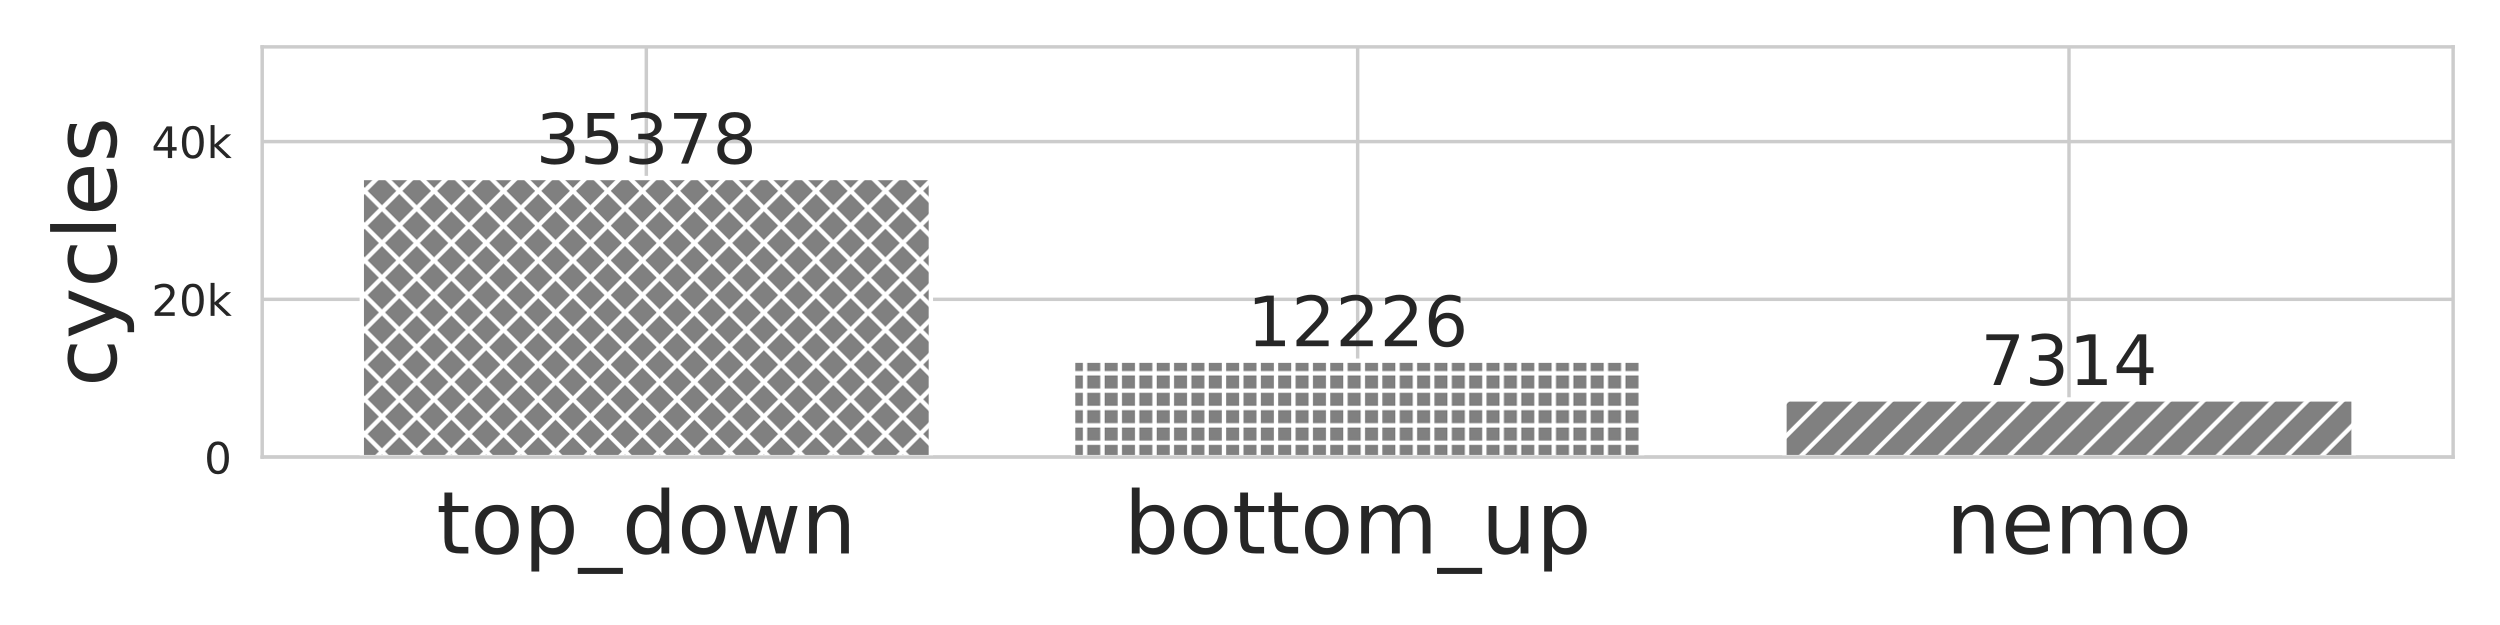
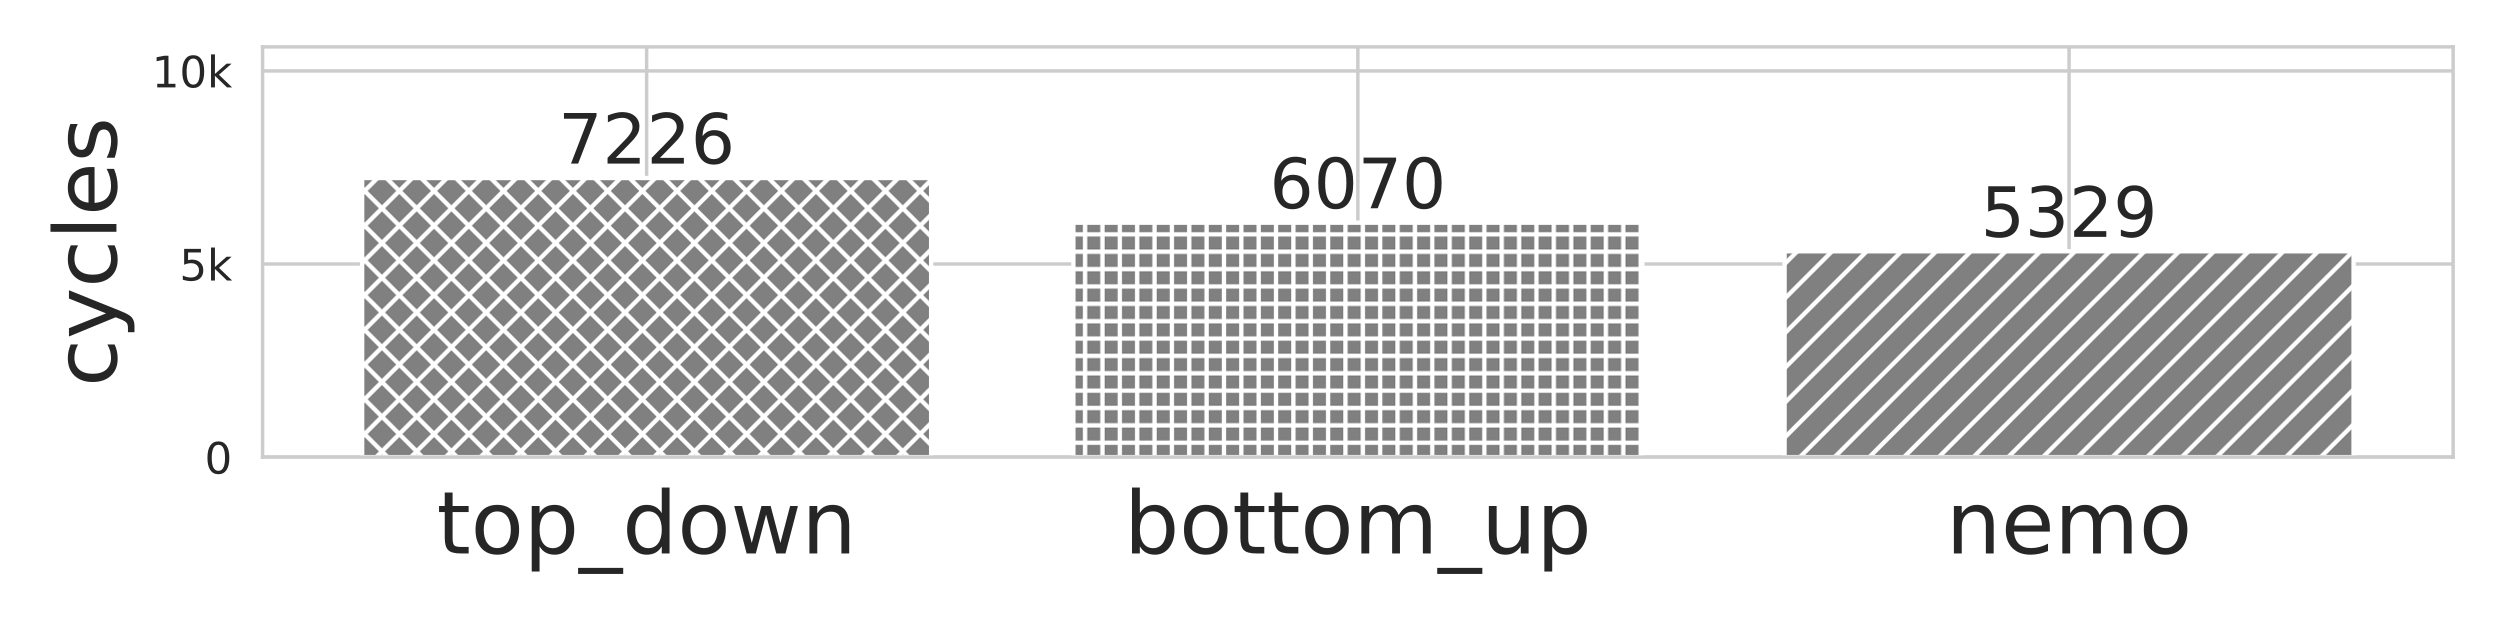
<svg xmlns="http://www.w3.org/2000/svg" xmlns:xlink="http://www.w3.org/1999/xlink" width="576pt" height="144pt" viewBox="0 0 576 144" version="1.1">
  <defs>
    <style type="text/css">*{stroke-linejoin: round; stroke-linecap: butt}</style>
  </defs>
  <g id="figure_1">
    <g id="patch_1">
      <path d="M 0 144  L 576 144  L 576 0  L 0 0  z " style="fill: #ffffff" />
    </g>
    <g id="axes_1">
      <g id="patch_2">
-         <path d="M 60.41 105.32  L 565.2 105.32  L 565.2 10.8  L 60.41 10.8  z " style="fill: #ffffff" />
+         <path d="M 60.5 105.32  L 565.2 105.32  L 565.2 10.8  L 60.5 10.8  z " style="fill: #ffffff" />
      </g>
      <g id="matplotlib.axis_1">
        <g id="xtick_1">
          <g id="line2d_1">
-             <path d="M 148.912 105.32  L 148.912 10.8  " clip-path="url(#p83305bcd33)" style="fill: none; stroke: #cccccc; stroke-width: 0.8; stroke-linecap: round" />
+             <path d="M 148.986 105.32  L 148.986 10.8  " clip-path="url(#p0a630e6a7b)" style="fill: none; stroke: #cccccc; stroke-width: 0.8; stroke-linecap: round" />
          </g>
          <g id="text_1">
-             <g style="fill: #262626" transform="translate(100.5418 127.5169) scale(0.2 -0.2)">
+             <g style="fill: #262626" transform="translate(100.6161 127.5169) scale(0.2 -0.2)">
              <defs>
                <path id="DejaVuSans-74" d="M 1172 4494  L 1172 3500  L 2356 3500  L 2356 3053  L 1172 3053  L 1172 1153  Q 1172 725 1289 603  Q 1406 481 1766 481  L 2356 481  L 2356 0  L 1766 0  Q 1100 0 847 248  Q 594 497 594 1153  L 594 3053  L 172 3053  L 172 3500  L 594 3500  L 594 4494  L 1172 4494  z " transform="scale(0.015625)" />
                <path id="DejaVuSans-6f" d="M 1959 3097  Q 1497 3097 1228 2736  Q 959 2375 959 1747  Q 959 1119 1226 758  Q 1494 397 1959 397  Q 2419 397 2687 759  Q 2956 1122 2956 1747  Q 2956 2369 2687 2733  Q 2419 3097 1959 3097  z M 1959 3584  Q 2709 3584 3137 3096  Q 3566 2609 3566 1747  Q 3566 888 3137 398  Q 2709 -91 1959 -91  Q 1206 -91 779 398  Q 353 888 353 1747  Q 353 2609 779 3096  Q 1206 3584 1959 3584  z " transform="scale(0.015625)" />
                <path id="DejaVuSans-70" d="M 1159 525  L 1159 -1331  L 581 -1331  L 581 3500  L 1159 3500  L 1159 2969  Q 1341 3281 1617 3432  Q 1894 3584 2278 3584  Q 2916 3584 3314 3078  Q 3713 2572 3713 1747  Q 3713 922 3314 415  Q 2916 -91 2278 -91  Q 1894 -91 1617 61  Q 1341 213 1159 525  z M 3116 1747  Q 3116 2381 2855 2742  Q 2594 3103 2138 3103  Q 1681 3103 1420 2742  Q 1159 2381 1159 1747  Q 1159 1113 1420 752  Q 1681 391 2138 391  Q 2594 391 2855 752  Q 3116 1113 3116 1747  z " transform="scale(0.015625)" />
                <path id="DejaVuSans-5f" d="M 3263 -1063  L 3263 -1509  L -63 -1509  L -63 -1063  L 3263 -1063  z " transform="scale(0.015625)" />
                <path id="DejaVuSans-64" d="M 2906 2969  L 2906 4863  L 3481 4863  L 3481 0  L 2906 0  L 2906 525  Q 2725 213 2448 61  Q 2172 -91 1784 -91  Q 1150 -91 751 415  Q 353 922 353 1747  Q 353 2572 751 3078  Q 1150 3584 1784 3584  Q 2172 3584 2448 3432  Q 2725 3281 2906 2969  z M 947 1747  Q 947 1113 1208 752  Q 1469 391 1925 391  Q 2381 391 2643 752  Q 2906 1113 2906 1747  Q 2906 2381 2643 2742  Q 2381 3103 1925 3103  Q 1469 3103 1208 2742  Q 947 2381 947 1747  z " transform="scale(0.015625)" />
                <path id="DejaVuSans-77" d="M 269 3500  L 844 3500  L 1563 769  L 2278 3500  L 2956 3500  L 3675 769  L 4391 3500  L 4966 3500  L 4050 0  L 3372 0  L 2619 2869  L 1863 0  L 1184 0  L 269 3500  z " transform="scale(0.015625)" />
                <path id="DejaVuSans-6e" d="M 3513 2113  L 3513 0  L 2938 0  L 2938 2094  Q 2938 2591 2744 2837  Q 2550 3084 2163 3084  Q 1697 3084 1428 2787  Q 1159 2491 1159 1978  L 1159 0  L 581 0  L 581 3500  L 1159 3500  L 1159 2956  Q 1366 3272 1645 3428  Q 1925 3584 2291 3584  Q 2894 3584 3203 3211  Q 3513 2838 3513 2113  z " transform="scale(0.015625)" />
              </defs>
              <use xlink:href="#DejaVuSans-74" />
              <use xlink:href="#DejaVuSans-6f" x="39.209" />
              <use xlink:href="#DejaVuSans-70" x="100.391" />
              <use xlink:href="#DejaVuSans-5f" x="163.867" />
              <use xlink:href="#DejaVuSans-64" x="213.867" />
              <use xlink:href="#DejaVuSans-6f" x="277.344" />
              <use xlink:href="#DejaVuSans-77" x="338.525" />
              <use xlink:href="#DejaVuSans-6e" x="420.312" />
            </g>
          </g>
        </g>
        <g id="xtick_2">
          <g id="line2d_2">
-             <path d="M 312.805 105.32  L 312.805 10.8  " clip-path="url(#p83305bcd33)" style="fill: none; stroke: #cccccc; stroke-width: 0.8; stroke-linecap: round" />
+             <path d="M 312.85 105.32  L 312.85 10.8  " clip-path="url(#p0a630e6a7b)" style="fill: none; stroke: #cccccc; stroke-width: 0.8; stroke-linecap: round" />
          </g>
          <g id="text_2">
-             <g style="fill: #262626" transform="translate(258.9519 127.5169) scale(0.2 -0.2)">
+             <g style="fill: #262626" transform="translate(258.9969 127.5169) scale(0.2 -0.2)">
              <defs>
                <path id="DejaVuSans-62" d="M 3116 1747  Q 3116 2381 2855 2742  Q 2594 3103 2138 3103  Q 1681 3103 1420 2742  Q 1159 2381 1159 1747  Q 1159 1113 1420 752  Q 1681 391 2138 391  Q 2594 391 2855 752  Q 3116 1113 3116 1747  z M 1159 2969  Q 1341 3281 1617 3432  Q 1894 3584 2278 3584  Q 2916 3584 3314 3078  Q 3713 2572 3713 1747  Q 3713 922 3314 415  Q 2916 -91 2278 -91  Q 1894 -91 1617 61  Q 1341 213 1159 525  L 1159 0  L 581 0  L 581 4863  L 1159 4863  L 1159 2969  z " transform="scale(0.015625)" />
                <path id="DejaVuSans-6d" d="M 3328 2828  Q 3544 3216 3844 3400  Q 4144 3584 4550 3584  Q 5097 3584 5394 3201  Q 5691 2819 5691 2113  L 5691 0  L 5113 0  L 5113 2094  Q 5113 2597 4934 2840  Q 4756 3084 4391 3084  Q 3944 3084 3684 2787  Q 3425 2491 3425 1978  L 3425 0  L 2847 0  L 2847 2094  Q 2847 2600 2669 2842  Q 2491 3084 2119 3084  Q 1678 3084 1418 2786  Q 1159 2488 1159 1978  L 1159 0  L 581 0  L 581 3500  L 1159 3500  L 1159 2956  Q 1356 3278 1631 3431  Q 1906 3584 2284 3584  Q 2666 3584 2933 3390  Q 3200 3197 3328 2828  z " transform="scale(0.015625)" />
                <path id="DejaVuSans-75" d="M 544 1381  L 544 3500  L 1119 3500  L 1119 1403  Q 1119 906 1312 657  Q 1506 409 1894 409  Q 2359 409 2629 706  Q 2900 1003 2900 1516  L 2900 3500  L 3475 3500  L 3475 0  L 2900 0  L 2900 538  Q 2691 219 2414 64  Q 2138 -91 1772 -91  Q 1169 -91 856 284  Q 544 659 544 1381  z M 1991 3584  L 1991 3584  z " transform="scale(0.015625)" />
              </defs>
              <use xlink:href="#DejaVuSans-62" />
              <use xlink:href="#DejaVuSans-6f" x="63.477" />
              <use xlink:href="#DejaVuSans-74" x="124.658" />
              <use xlink:href="#DejaVuSans-74" x="163.867" />
              <use xlink:href="#DejaVuSans-6f" x="203.076" />
              <use xlink:href="#DejaVuSans-6d" x="264.258" />
              <use xlink:href="#DejaVuSans-5f" x="361.67" />
              <use xlink:href="#DejaVuSans-75" x="411.67" />
              <use xlink:href="#DejaVuSans-70" x="475.049" />
            </g>
          </g>
        </g>
        <g id="xtick_3">
          <g id="line2d_3">
-             <path d="M 476.698 105.32  L 476.698 10.8  " clip-path="url(#p83305bcd33)" style="fill: none; stroke: #cccccc; stroke-width: 0.8; stroke-linecap: round" />
+             <path d="M 476.714 105.32  L 476.714 10.8  " clip-path="url(#p0a630e6a7b)" style="fill: none; stroke: #cccccc; stroke-width: 0.8; stroke-linecap: round" />
          </g>
          <g id="text_3">
-             <g style="fill: #262626" transform="translate(448.3479 127.5169) scale(0.2 -0.2)">
+             <g style="fill: #262626" transform="translate(448.3636 127.5169) scale(0.2 -0.2)">
              <defs>
                <path id="DejaVuSans-65" d="M 3597 1894  L 3597 1613  L 953 1613  Q 991 1019 1311 708  Q 1631 397 2203 397  Q 2534 397 2845 478  Q 3156 559 3463 722  L 3463 178  Q 3153 47 2828 -22  Q 2503 -91 2169 -91  Q 1331 -91 842 396  Q 353 884 353 1716  Q 353 2575 817 3079  Q 1281 3584 2069 3584  Q 2775 3584 3186 3129  Q 3597 2675 3597 1894  z M 3022 2063  Q 3016 2534 2758 2815  Q 2500 3097 2075 3097  Q 1594 3097 1305 2825  Q 1016 2553 972 2059  L 3022 2063  z " transform="scale(0.015625)" />
              </defs>
              <use xlink:href="#DejaVuSans-6e" />
              <use xlink:href="#DejaVuSans-65" x="63.379" />
              <use xlink:href="#DejaVuSans-6d" x="124.902" />
              <use xlink:href="#DejaVuSans-6f" x="222.314" />
            </g>
          </g>
        </g>
      </g>
      <g id="matplotlib.axis_2">
        <g id="ytick_1">
          <g id="line2d_4">
-             <path d="M 60.41 105.32  L 565.2 105.32  " clip-path="url(#p83305bcd33)" style="fill: none; stroke: #cccccc; stroke-width: 0.8; stroke-linecap: round" />
+             <path d="M 60.5 105.32  L 565.2 105.32  " clip-path="url(#p0a630e6a7b)" style="fill: none; stroke: #cccccc; stroke-width: 0.8; stroke-linecap: round" />
          </g>
          <g id="text_4">
-             <g style="fill: #262626" transform="translate(47.0475 109.1192) scale(0.1 -0.1)">
+             <g style="fill: #262626" transform="translate(47.1375 109.1192) scale(0.1 -0.1)">
              <defs>
                <path id="DejaVuSans-30" d="M 2034 4250  Q 1547 4250 1301 3770  Q 1056 3291 1056 2328  Q 1056 1369 1301 889  Q 1547 409 2034 409  Q 2525 409 2770 889  Q 3016 1369 3016 2328  Q 3016 3291 2770 3770  Q 2525 4250 2034 4250  z M 2034 4750  Q 2819 4750 3233 4129  Q 3647 3509 3647 2328  Q 3647 1150 3233 529  Q 2819 -91 2034 -91  Q 1250 -91 836 529  Q 422 1150 422 2328  Q 422 3509 836 4129  Q 1250 4750 2034 4750  z " transform="scale(0.015625)" />
              </defs>
              <use xlink:href="#DejaVuSans-30" />
            </g>
          </g>
        </g>
        <g id="ytick_2">
          <g id="line2d_5">
-             <path d="M 60.41 68.97  L 565.2 68.97  " clip-path="url(#p83305bcd33)" style="fill: none; stroke: #cccccc; stroke-width: 0.8; stroke-linecap: round" />
+             <path d="M 60.5 60.828  L 565.2 60.828  " clip-path="url(#p0a630e6a7b)" style="fill: none; stroke: #cccccc; stroke-width: 0.8; stroke-linecap: round" />
          </g>
          <g id="text_5">
-             <g style="fill: #262626" transform="translate(34.89437 72.76933) scale(0.1 -0.1)">
-               <defs>
-                 <path id="DejaVuSans-32" d="M 1228 531  L 3431 531  L 3431 0  L 469 0  L 469 531  Q 828 903 1448 1529  Q 2069 2156 2228 2338  Q 2531 2678 2651 2914  Q 2772 3150 2772 3378  Q 2772 3750 2511 3984  Q 2250 4219 1831 4219  Q 1534 4219 1204 4116  Q 875 4013 500 3803  L 500 4441  Q 881 4594 1212 4672  Q 1544 4750 1819 4750  Q 2544 4750 2975 4387  Q 3406 4025 3406 3419  Q 3406 3131 3298 2873  Q 3191 2616 2906 2266  Q 2828 2175 2409 1742  Q 1991 1309 1228 531  z " transform="scale(0.015625)" />
+             <g style="fill: #262626" transform="translate(41.34687 64.62758) scale(0.1 -0.1)">
+               <defs>
+                 <path id="DejaVuSans-35" d="M 691 4666  L 3169 4666  L 3169 4134  L 1269 4134  L 1269 2991  Q 1406 3038 1543 3061  Q 1681 3084 1819 3084  Q 2600 3084 3056 2656  Q 3513 2228 3513 1497  Q 3513 744 3044 326  Q 2575 -91 1722 -91  Q 1428 -91 1123 -41  Q 819 9 494 109  L 494 744  Q 775 591 1075 516  Q 1375 441 1709 441  Q 2250 441 2565 725  Q 2881 1009 2881 1497  Q 2881 1984 2565 2268  Q 2250 2553 1709 2553  Q 1456 2553 1204 2497  Q 953 2441 691 2322  L 691 4666  z " transform="scale(0.015625)" />
                <path id="DejaVuSans-6b" d="M 581 4863  L 1159 4863  L 1159 1991  L 2875 3500  L 3609 3500  L 1753 1863  L 3688 0  L 2938 0  L 1159 1709  L 1159 0  L 581 0  L 581 4863  z " transform="scale(0.015625)" />
              </defs>
-               <use xlink:href="#DejaVuSans-32" />
+               <use xlink:href="#DejaVuSans-35" />
+               <use xlink:href="#DejaVuSans-6b" x="63.623" />
+             </g>
+           </g>
+         </g>
+         <g id="ytick_3">
+           <g id="line2d_6">
+             <path d="M 60.5 16.337  L 565.2 16.337  " clip-path="url(#p0a630e6a7b)" style="fill: none; stroke: #cccccc; stroke-width: 0.8; stroke-linecap: round" />
+           </g>
+           <g id="text_6">
+             <g style="fill: #262626" transform="translate(34.98438 20.13594) scale(0.1 -0.1)">
+               <defs>
+                 <path id="DejaVuSans-31" d="M 794 531  L 1825 531  L 1825 4091  L 703 3866  L 703 4441  L 1819 4666  L 2450 4666  L 2450 531  L 3481 531  L 3481 0  L 794 0  L 794 531  z " transform="scale(0.015625)" />
+               </defs>
+               <use xlink:href="#DejaVuSans-31" />
              <use xlink:href="#DejaVuSans-30" x="63.623" />
              <use xlink:href="#DejaVuSans-6b" x="127.246" />
            </g>
          </g>
        </g>
-         <g id="ytick_3">
-           <g id="line2d_6">
-             <path d="M 60.41 32.62  L 565.2 32.62  " clip-path="url(#p83305bcd33)" style="fill: none; stroke: #cccccc; stroke-width: 0.8; stroke-linecap: round" />
-           </g>
-           <g id="text_6">
-             <g style="fill: #262626" transform="translate(34.89437 36.41944) scale(0.1 -0.1)">
-               <defs>
-                 <path id="DejaVuSans-34" d="M 2419 4116  L 825 1625  L 2419 1625  L 2419 4116  z M 2253 4666  L 3047 4666  L 3047 1625  L 3713 1625  L 3713 1100  L 3047 1100  L 3047 0  L 2419 0  L 2419 1100  L 313 1100  L 313 1709  L 2253 4666  z " transform="scale(0.015625)" />
-               </defs>
-               <use xlink:href="#DejaVuSans-34" />
-               <use xlink:href="#DejaVuSans-30" x="63.623" />
-               <use xlink:href="#DejaVuSans-6b" x="127.246" />
-             </g>
-           </g>
-         </g>
        <g id="text_7">
-           <g style="fill: #262626" transform="translate(26.735 89.11625) rotate(-90) scale(0.2 -0.2)">
+           <g style="fill: #262626" transform="translate(26.825 89.11625) rotate(-90) scale(0.2 -0.2)">
            <defs>
              <path id="DejaVuSans-63" d="M 3122 3366  L 3122 2828  Q 2878 2963 2633 3030  Q 2388 3097 2138 3097  Q 1578 3097 1268 2742  Q 959 2388 959 1747  Q 959 1106 1268 751  Q 1578 397 2138 397  Q 2388 397 2633 464  Q 2878 531 3122 666  L 3122 134  Q 2881 22 2623 -34  Q 2366 -91 2075 -91  Q 1284 -91 818 406  Q 353 903 353 1747  Q 353 2603 823 3093  Q 1294 3584 2113 3584  Q 2378 3584 2631 3529  Q 2884 3475 3122 3366  z " transform="scale(0.015625)" />
              <path id="DejaVuSans-79" d="M 2059 -325  Q 1816 -950 1584 -1140  Q 1353 -1331 966 -1331  L 506 -1331  L 506 -850  L 844 -850  Q 1081 -850 1212 -737  Q 1344 -625 1503 -206  L 1606 56  L 191 3500  L 800 3500  L 1894 763  L 2988 3500  L 3597 3500  L 2059 -325  z " transform="scale(0.015625)" />
              <path id="DejaVuSans-6c" d="M 603 4863  L 1178 4863  L 1178 0  L 603 0  L 603 4863  z " transform="scale(0.015625)" />
              <path id="DejaVuSans-73" d="M 2834 3397  L 2834 2853  Q 2591 2978 2328 3040  Q 2066 3103 1784 3103  Q 1356 3103 1142 2972  Q 928 2841 928 2578  Q 928 2378 1081 2264  Q 1234 2150 1697 2047  L 1894 2003  Q 2506 1872 2764 1633  Q 3022 1394 3022 966  Q 3022 478 2636 193  Q 2250 -91 1575 -91  Q 1294 -91 989 -36  Q 684 19 347 128  L 347 722  Q 666 556 975 473  Q 1284 391 1588 391  Q 1994 391 2212 530  Q 2431 669 2431 922  Q 2431 1156 2273 1281  Q 2116 1406 1581 1522  L 1381 1569  Q 847 1681 609 1914  Q 372 2147 372 2553  Q 372 3047 722 3315  Q 1072 3584 1716 3584  Q 2034 3584 2315 3537  Q 2597 3491 2834 3397  z " transform="scale(0.015625)" />
            </defs>
            <use xlink:href="#DejaVuSans-63" />
            <use xlink:href="#DejaVuSans-79" x="54.98" />
            <use xlink:href="#DejaVuSans-63" x="114.16" />
            <use xlink:href="#DejaVuSans-6c" x="169.141" />
            <use xlink:href="#DejaVuSans-65" x="196.924" />
            <use xlink:href="#DejaVuSans-73" x="258.447" />
          </g>
        </g>
      </g>
      <g id="patch_3">
-         <path d="M 83.355 105.32  L 214.469 105.32  L 214.469 41.021  L 83.355 41.021  z " clip-path="url(#p83305bcd33)" style="fill: url(#hd219f3f335); stroke: #ffffff; stroke-linejoin: miter" />
+         <path d="M 83.441 105.32  L 214.532 105.32  L 214.532 41.021  L 83.441 41.021  z " clip-path="url(#p0a630e6a7b)" style="fill: url(#h18769eebd4); stroke: #ffffff; stroke-linejoin: miter" />
      </g>
      <g id="patch_4">
-         <path d="M 247.248 105.32  L 378.362 105.32  L 378.362 83.099  L 247.248 83.099  z " clip-path="url(#p83305bcd33)" style="fill: url(#h393258204a); stroke: #ffffff; stroke-linejoin: miter" />
+         <path d="M 247.305 105.32  L 378.395 105.32  L 378.395 51.307  L 247.305 51.307  z " clip-path="url(#p0a630e6a7b)" style="fill: url(#hefe58c41e5); stroke: #ffffff; stroke-linejoin: miter" />
      </g>
      <g id="patch_5">
-         <path d="M 411.141 105.32  L 542.255 105.32  L 542.255 92.027  L 411.141 92.027  z " clip-path="url(#p83305bcd33)" style="fill: url(#hef718444fb); stroke: #ffffff; stroke-linejoin: miter" />
+         <path d="M 411.168 105.32  L 542.259 105.32  L 542.259 57.901  L 411.168 57.901  z " clip-path="url(#p0a630e6a7b)" style="fill: url(#h303ec366f3); stroke: #ffffff; stroke-linejoin: miter" />
      </g>
      <g id="patch_6">
-         <path d="M 60.41 105.32  L 60.41 10.8  " style="fill: none; stroke: #cccccc; stroke-width: 0.8; stroke-linejoin: miter; stroke-linecap: square" />
+         <path d="M 60.5 105.32  L 60.5 10.8  " style="fill: none; stroke: #cccccc; stroke-width: 0.8; stroke-linejoin: miter; stroke-linecap: square" />
      </g>
      <g id="patch_7">
        <path d="M 565.2 105.32  L 565.2 10.8  " style="fill: none; stroke: #cccccc; stroke-width: 0.8; stroke-linejoin: miter; stroke-linecap: square" />
      </g>
      <g id="patch_8">
-         <path d="M 60.41 105.32  L 565.2 105.32  " style="fill: none; stroke: #cccccc; stroke-width: 0.8; stroke-linejoin: miter; stroke-linecap: square" />
+         <path d="M 60.5 105.32  L 565.2 105.32  " style="fill: none; stroke: #cccccc; stroke-width: 0.8; stroke-linejoin: miter; stroke-linecap: square" />
      </g>
      <g id="patch_9">
-         <path d="M 60.41 10.8  L 565.2 10.8  " style="fill: none; stroke: #cccccc; stroke-width: 0.8; stroke-linejoin: miter; stroke-linecap: square" />
+         <path d="M 60.5 10.8  L 565.2 10.8  " style="fill: none; stroke: #cccccc; stroke-width: 0.8; stroke-linejoin: miter; stroke-linecap: square" />
      </g>
      <g id="text_8">
-         <g style="fill: #262626" transform="translate(123.4621 37.69318) scale(0.16 -0.16)">
+         <g style="fill: #262626" transform="translate(128.6264 37.69318) scale(0.16 -0.16)">
+           <defs>
+             <path id="DejaVuSans-37" d="M 525 4666  L 3525 4666  L 3525 4397  L 1831 0  L 1172 0  L 2766 4134  L 525 4134  L 525 4666  z " transform="scale(0.015625)" />
+             <path id="DejaVuSans-32" d="M 1228 531  L 3431 531  L 3431 0  L 469 0  L 469 531  Q 828 903 1448 1529  Q 2069 2156 2228 2338  Q 2531 2678 2651 2914  Q 2772 3150 2772 3378  Q 2772 3750 2511 3984  Q 2250 4219 1831 4219  Q 1534 4219 1204 4116  Q 875 4013 500 3803  L 500 4441  Q 881 4594 1212 4672  Q 1544 4750 1819 4750  Q 2544 4750 2975 4387  Q 3406 4025 3406 3419  Q 3406 3131 3298 2873  Q 3191 2616 2906 2266  Q 2828 2175 2409 1742  Q 1991 1309 1228 531  z " transform="scale(0.015625)" />
+             <path id="DejaVuSans-36" d="M 2113 2584  Q 1688 2584 1439 2293  Q 1191 2003 1191 1497  Q 1191 994 1439 701  Q 1688 409 2113 409  Q 2538 409 2786 701  Q 3034 994 3034 1497  Q 3034 2003 2786 2293  Q 2538 2584 2113 2584  z M 3366 4563  L 3366 3988  Q 3128 4100 2886 4159  Q 2644 4219 2406 4219  Q 1781 4219 1451 3797  Q 1122 3375 1075 2522  Q 1259 2794 1537 2939  Q 1816 3084 2150 3084  Q 2853 3084 3261 2657  Q 3669 2231 3669 1497  Q 3669 778 3244 343  Q 2819 -91 2113 -91  Q 1303 -91 875 529  Q 447 1150 447 2328  Q 447 3434 972 4092  Q 1497 4750 2381 4750  Q 2619 4750 2861 4703  Q 3103 4656 3366 4563  z " transform="scale(0.015625)" />
+           </defs>
+           <use xlink:href="#DejaVuSans-37" />
+           <use xlink:href="#DejaVuSans-32" x="63.623" />
+           <use xlink:href="#DejaVuSans-32" x="127.246" />
+           <use xlink:href="#DejaVuSans-36" x="190.869" />
+         </g>
+       </g>
+       <g id="text_9">
+         <g style="fill: #262626" transform="translate(292.49 47.97965) scale(0.16 -0.16)">
+           <use xlink:href="#DejaVuSans-36" />
+           <use xlink:href="#DejaVuSans-30" x="63.623" />
+           <use xlink:href="#DejaVuSans-37" x="127.246" />
+           <use xlink:href="#DejaVuSans-30" x="190.869" />
+         </g>
+       </g>
+       <g id="text_10">
+         <g style="fill: #262626" transform="translate(456.3536 54.57331) scale(0.16 -0.16)">
          <defs>
            <path id="DejaVuSans-33" d="M 2597 2516  Q 3050 2419 3304 2112  Q 3559 1806 3559 1356  Q 3559 666 3084 287  Q 2609 -91 1734 -91  Q 1441 -91 1130 -33  Q 819 25 488 141  L 488 750  Q 750 597 1062 519  Q 1375 441 1716 441  Q 2309 441 2620 675  Q 2931 909 2931 1356  Q 2931 1769 2642 2001  Q 2353 2234 1838 2234  L 1294 2234  L 1294 2753  L 1863 2753  Q 2328 2753 2575 2939  Q 2822 3125 2822 3475  Q 2822 3834 2567 4026  Q 2313 4219 1838 4219  Q 1578 4219 1281 4162  Q 984 4106 628 3988  L 628 4550  Q 988 4650 1302 4700  Q 1616 4750 1894 4750  Q 2613 4750 3031 4423  Q 3450 4097 3450 3541  Q 3450 3153 3228 2886  Q 3006 2619 2597 2516  z " transform="scale(0.015625)" />
-             <path id="DejaVuSans-35" d="M 691 4666  L 3169 4666  L 3169 4134  L 1269 4134  L 1269 2991  Q 1406 3038 1543 3061  Q 1681 3084 1819 3084  Q 2600 3084 3056 2656  Q 3513 2228 3513 1497  Q 3513 744 3044 326  Q 2575 -91 1722 -91  Q 1428 -91 1123 -41  Q 819 9 494 109  L 494 744  Q 775 591 1075 516  Q 1375 441 1709 441  Q 2250 441 2565 725  Q 2881 1009 2881 1497  Q 2881 1984 2565 2268  Q 2250 2553 1709 2553  Q 1456 2553 1204 2497  Q 953 2441 691 2322  L 691 4666  z " transform="scale(0.015625)" />
-             <path id="DejaVuSans-37" d="M 525 4666  L 3525 4666  L 3525 4397  L 1831 0  L 1172 0  L 2766 4134  L 525 4134  L 525 4666  z " transform="scale(0.015625)" />
-             <path id="DejaVuSans-38" d="M 2034 2216  Q 1584 2216 1326 1975  Q 1069 1734 1069 1313  Q 1069 891 1326 650  Q 1584 409 2034 409  Q 2484 409 2743 651  Q 3003 894 3003 1313  Q 3003 1734 2745 1975  Q 2488 2216 2034 2216  z M 1403 2484  Q 997 2584 770 2862  Q 544 3141 544 3541  Q 544 4100 942 4425  Q 1341 4750 2034 4750  Q 2731 4750 3128 4425  Q 3525 4100 3525 3541  Q 3525 3141 3298 2862  Q 3072 2584 2669 2484  Q 3125 2378 3379 2068  Q 3634 1759 3634 1313  Q 3634 634 3220 271  Q 2806 -91 2034 -91  Q 1263 -91 848 271  Q 434 634 434 1313  Q 434 1759 690 2068  Q 947 2378 1403 2484  z M 1172 3481  Q 1172 3119 1398 2916  Q 1625 2713 2034 2713  Q 2441 2713 2670 2916  Q 2900 3119 2900 3481  Q 2900 3844 2670 4047  Q 2441 4250 2034 4250  Q 1625 4250 1398 4047  Q 1172 3844 1172 3481  z " transform="scale(0.015625)" />
+             <path id="DejaVuSans-39" d="M 703 97  L 703 672  Q 941 559 1184 500  Q 1428 441 1663 441  Q 2288 441 2617 861  Q 2947 1281 2994 2138  Q 2813 1869 2534 1725  Q 2256 1581 1919 1581  Q 1219 1581 811 2004  Q 403 2428 403 3163  Q 403 3881 828 4315  Q 1253 4750 1959 4750  Q 2769 4750 3195 4129  Q 3622 3509 3622 2328  Q 3622 1225 3098 567  Q 2575 -91 1691 -91  Q 1453 -91 1209 -44  Q 966 3 703 97  z M 1959 2075  Q 2384 2075 2632 2365  Q 2881 2656 2881 3163  Q 2881 3666 2632 3958  Q 2384 4250 1959 4250  Q 1534 4250 1286 3958  Q 1038 3666 1038 3163  Q 1038 2656 1286 2365  Q 1534 2075 1959 2075  z " transform="scale(0.015625)" />
          </defs>
-           <use xlink:href="#DejaVuSans-33" />
-           <use xlink:href="#DejaVuSans-35" x="63.623" />
-           <use xlink:href="#DejaVuSans-33" x="127.246" />
-           <use xlink:href="#DejaVuSans-37" x="190.869" />
-           <use xlink:href="#DejaVuSans-38" x="254.492" />
-         </g>
-       </g>
-       <g id="text_9">
-         <g style="fill: #262626" transform="translate(287.355 79.77181) scale(0.16 -0.16)">
-           <defs>
-             <path id="DejaVuSans-31" d="M 794 531  L 1825 531  L 1825 4091  L 703 3866  L 703 4441  L 1819 4666  L 2450 4666  L 2450 531  L 3481 531  L 3481 0  L 794 0  L 794 531  z " transform="scale(0.015625)" />
-             <path id="DejaVuSans-36" d="M 2113 2584  Q 1688 2584 1439 2293  Q 1191 2003 1191 1497  Q 1191 994 1439 701  Q 1688 409 2113 409  Q 2538 409 2786 701  Q 3034 994 3034 1497  Q 3034 2003 2786 2293  Q 2538 2584 2113 2584  z M 3366 4563  L 3366 3988  Q 3128 4100 2886 4159  Q 2644 4219 2406 4219  Q 1781 4219 1451 3797  Q 1122 3375 1075 2522  Q 1259 2794 1537 2939  Q 1816 3084 2150 3084  Q 2853 3084 3261 2657  Q 3669 2231 3669 1497  Q 3669 778 3244 343  Q 2819 -91 2113 -91  Q 1303 -91 875 529  Q 447 1150 447 2328  Q 447 3434 972 4092  Q 1497 4750 2381 4750  Q 2619 4750 2861 4703  Q 3103 4656 3366 4563  z " transform="scale(0.015625)" />
-           </defs>
-           <use xlink:href="#DejaVuSans-31" />
-           <use xlink:href="#DejaVuSans-32" x="63.623" />
+           <use xlink:href="#DejaVuSans-35" />
+           <use xlink:href="#DejaVuSans-33" x="63.623" />
          <use xlink:href="#DejaVuSans-32" x="127.246" />
-           <use xlink:href="#DejaVuSans-32" x="190.869" />
-           <use xlink:href="#DejaVuSans-36" x="254.492" />
-         </g>
-       </g>
-       <g id="text_10">
-         <g style="fill: #262626" transform="translate(456.3379 88.69934) scale(0.16 -0.16)">
-           <use xlink:href="#DejaVuSans-37" />
-           <use xlink:href="#DejaVuSans-33" x="63.623" />
-           <use xlink:href="#DejaVuSans-31" x="127.246" />
-           <use xlink:href="#DejaVuSans-34" x="190.869" />
+           <use xlink:href="#DejaVuSans-39" x="190.869" />
        </g>
      </g>
    </g>
  </g>
  <defs>
-     <clipPath id="p83305bcd33">
-       <rect x="60.41" y="10.8" width="504.79" height="94.52" />
+     <clipPath id="p0a630e6a7b">
+       <rect x="60.5" y="10.8" width="504.7" height="94.52" />
    </clipPath>
  </defs>
  <defs>
-     <pattern id="hd219f3f335" patternUnits="userSpaceOnUse" x="0" y="0" width="72" height="72">
+     <pattern id="h18769eebd4" patternUnits="userSpaceOnUse" x="0" y="0" width="72" height="72">
      <rect x="0" y="0" width="73" height="73" fill="#808080" />
      <path d="M -36 36  L 36 -36  M -32 40  L 40 -32  M -28 44  L 44 -28  M -24 48  L 48 -24  M -20 52  L 52 -20  M -16 56  L 56 -16  M -12 60  L 60 -12  M -8 64  L 64 -8  M -4 68  L 68 -4  M 0 72  L 72 0  M 4 76  L 76 4  M 8 80  L 80 8  M 12 84  L 84 12  M 16 88  L 88 16  M 20 92  L 92 20  M 24 96  L 96 24  M 28 100  L 100 28  M 32 104  L 104 32  M 36 108  L 108 36  M -36 36  L 36 108  M -32 32  L 40 104  M -28 28  L 44 100  M -24 24  L 48 96  M -20 20  L 52 92  M -16 16  L 56 88  M -12 12  L 60 84  M -8 8  L 64 80  M -4 4  L 68 76  M 0 0  L 72 72  M 4 -4  L 76 68  M 8 -8  L 80 64  M 12 -12  L 84 60  M 16 -16  L 88 56  M 20 -20  L 92 52  M 24 -24  L 96 48  M 28 -28  L 100 44  M 32 -32  L 104 40  M 36 -36  L 108 36  " style="fill: #ffffff; stroke: #ffffff; stroke-width: 1.0; stroke-linecap: butt; stroke-linejoin: miter" />
    </pattern>
-     <pattern id="h393258204a" patternUnits="userSpaceOnUse" x="0" y="0" width="72" height="72">
+     <pattern id="hefe58c41e5" patternUnits="userSpaceOnUse" x="0" y="0" width="72" height="72">
      <rect x="0" y="0" width="73" height="73" fill="#808080" />
      <path d="M 0 70  L 72 70  M 0 66  L 72 66  M 0 62  L 72 62  M 0 58  L 72 58  M 0 54  L 72 54  M 0 50  L 72 50  M 0 46  L 72 46  M 0 42  L 72 42  M 0 38  L 72 38  M 0 34  L 72 34  M 0 30  L 72 30  M 0 26  L 72 26  M 0 22  L 72 22  M 0 18  L 72 18  M 0 14  L 72 14  M 0 10  L 72 10  M 0 6  L 72 6  M 0 2  L 72 2  M 2 72  L 2 0  M 6 72  L 6 0  M 10 72  L 10 0  M 14 72  L 14 0  M 18 72  L 18 0  M 22 72  L 22 0  M 26 72  L 26 0  M 30 72  L 30 0  M 34 72  L 34 0  M 38 72  L 38 0  M 42 72  L 42 0  M 46 72  L 46 0  M 50 72  L 50 0  M 54 72  L 54 0  M 58 72  L 58 0  M 62 72  L 62 0  M 66 72  L 66 0  M 70 72  L 70 0  " style="fill: #ffffff; stroke: #ffffff; stroke-width: 1.0; stroke-linecap: butt; stroke-linejoin: miter" />
    </pattern>
-     <pattern id="hef718444fb" patternUnits="userSpaceOnUse" x="0" y="0" width="72" height="72">
+     <pattern id="h303ec366f3" patternUnits="userSpaceOnUse" x="0" y="0" width="72" height="72">
      <rect x="0" y="0" width="73" height="73" fill="#808080" />
      <path d="M -36 36  L 36 -36  M -32 40  L 40 -32  M -28 44  L 44 -28  M -24 48  L 48 -24  M -20 52  L 52 -20  M -16 56  L 56 -16  M -12 60  L 60 -12  M -8 64  L 64 -8  M -4 68  L 68 -4  M 0 72  L 72 0  M 4 76  L 76 4  M 8 80  L 80 8  M 12 84  L 84 12  M 16 88  L 88 16  M 20 92  L 92 20  M 24 96  L 96 24  M 28 100  L 100 28  M 32 104  L 104 32  M 36 108  L 108 36  " style="fill: #ffffff; stroke: #ffffff; stroke-width: 1.0; stroke-linecap: butt; stroke-linejoin: miter" />
    </pattern>
  </defs>
</svg>
